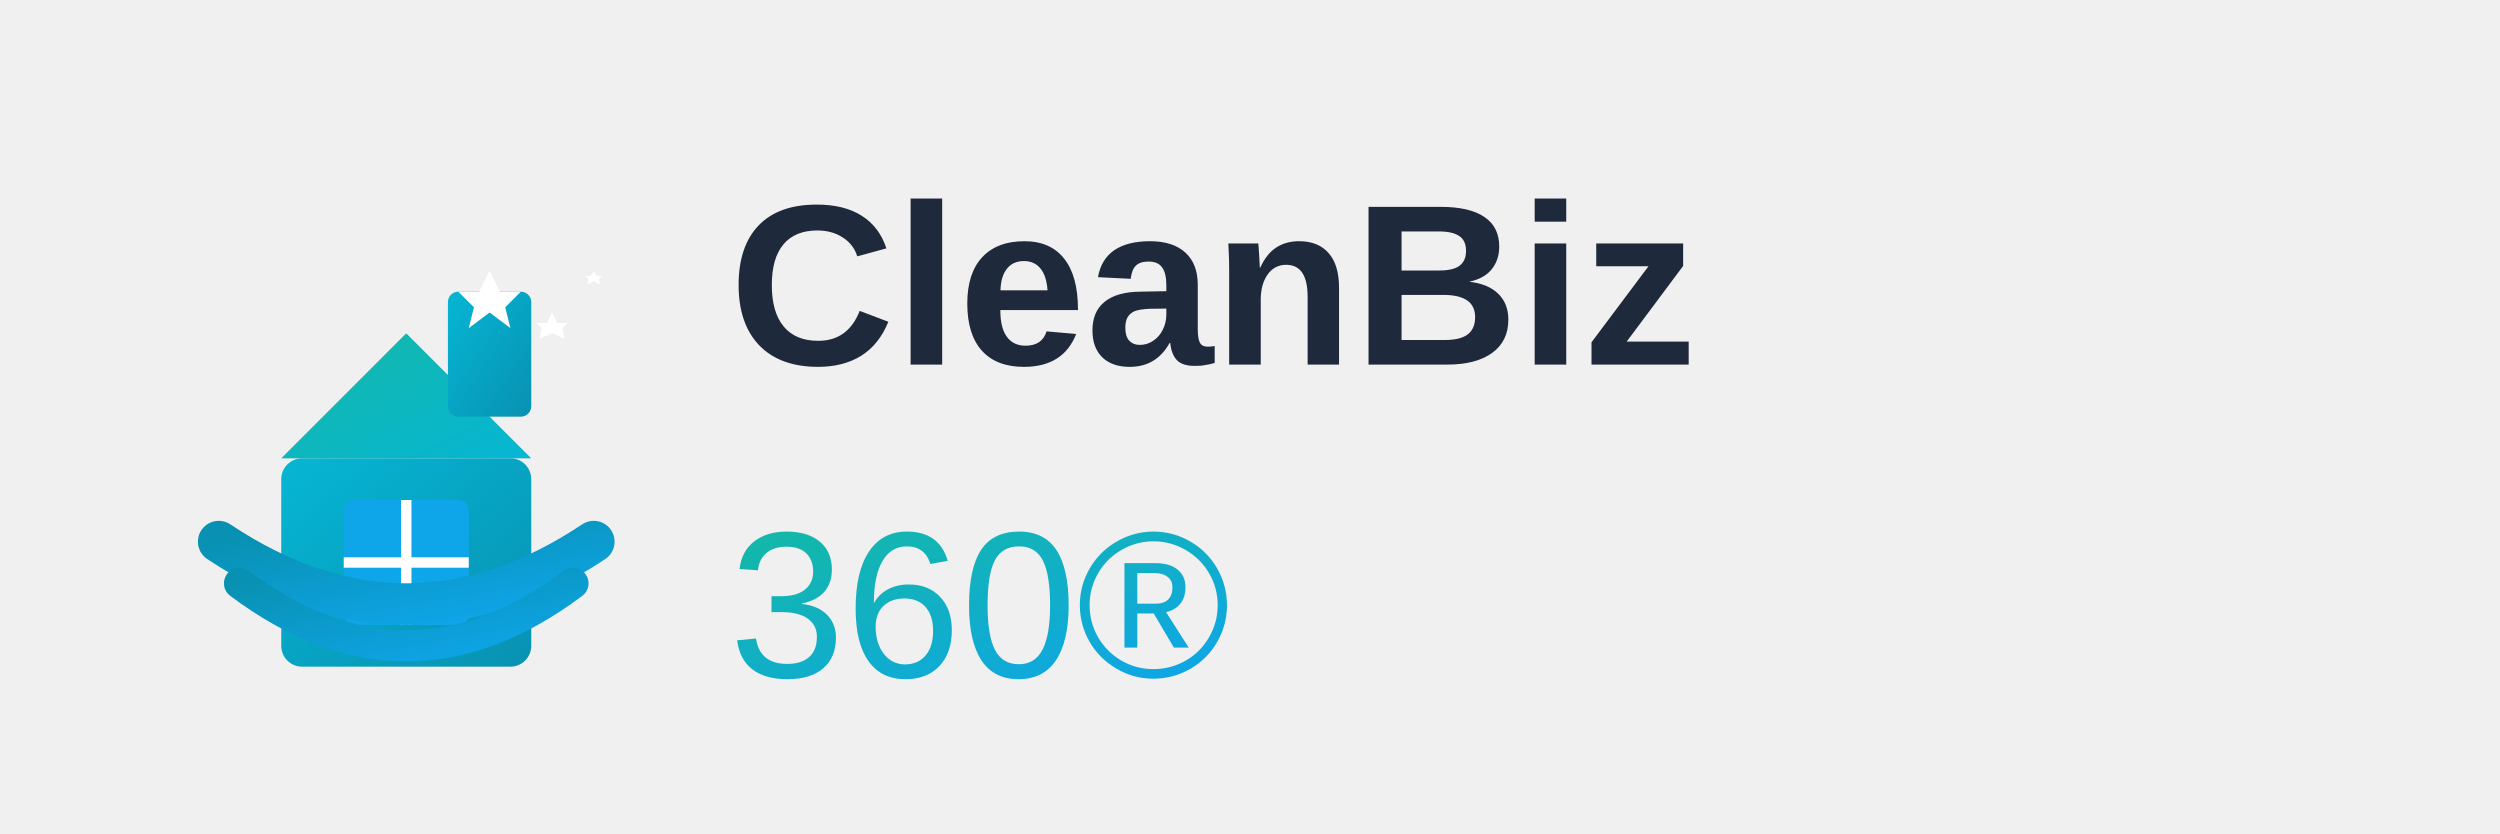
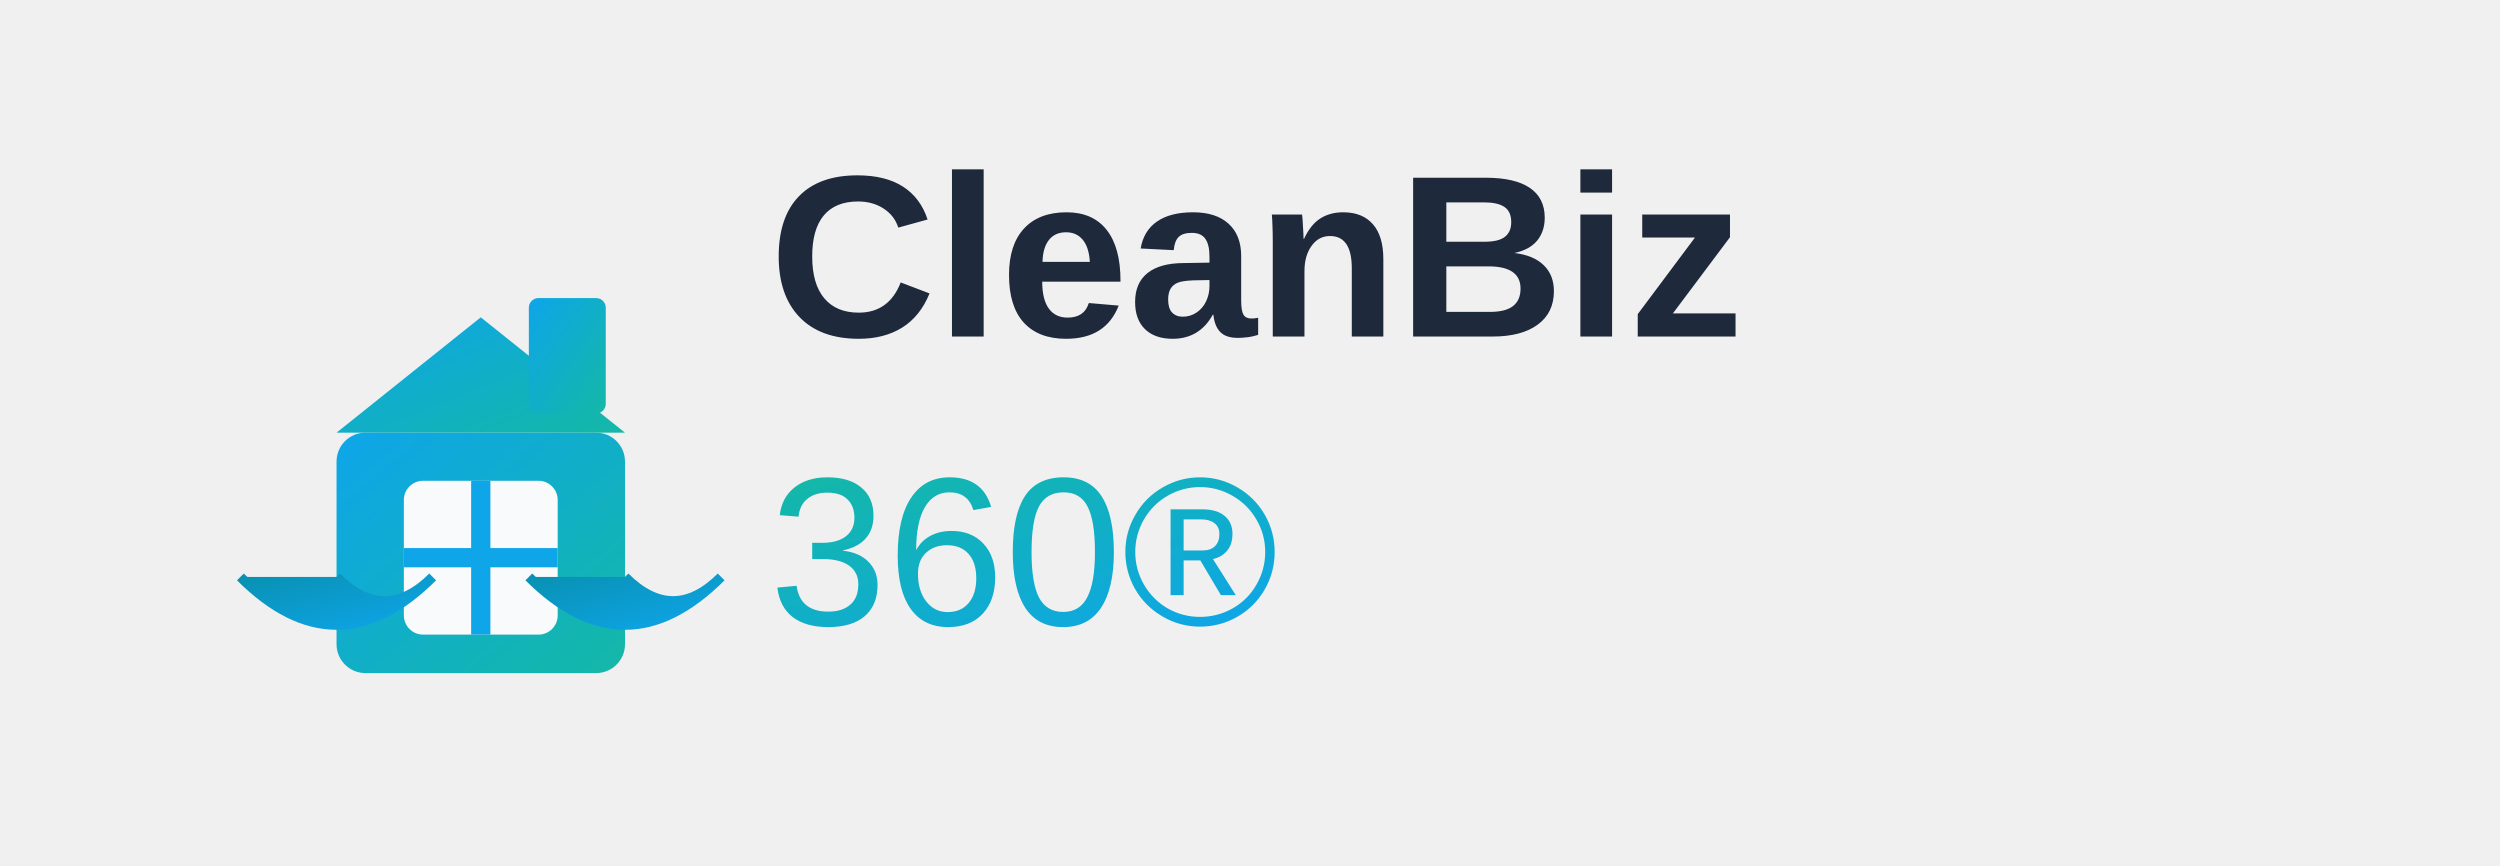
- <svg xmlns="http://www.w3.org/2000/svg" width="240" height="80" viewBox="0 0 240 80">
+ <svg xmlns="http://www.w3.org/2000/svg" width="260" height="90" viewBox="0 0 260 90">
  <defs>
    <linearGradient id="blueGradient" x1="0%" y1="0%" x2="100%" y2="100%">
      <stop offset="0%" style="stop-color:#14b8a6;stop-opacity:1" />
      <stop offset="100%" style="stop-color:#0ea5e9;stop-opacity:1" />
    </linearGradient>
    <linearGradient id="houseGradient" x1="0%" y1="0%" x2="100%" y2="100%">
-       <stop offset="0%" style="stop-color:#06b6d4;stop-opacity:1" />
-       <stop offset="100%" style="stop-color:#0891b2;stop-opacity:1" />
+       <stop offset="0%" style="stop-color:#0ea5e9;stop-opacity:1" />
+       <stop offset="100%" style="stop-color:#14b8a6;stop-opacity:1" />
    </linearGradient>
-     <linearGradient id="roofGradient" x1="0%" y1="0%" x2="100%" y2="100%">
-       <stop offset="0%" style="stop-color:#14b8a6;stop-opacity:1" />
-       <stop offset="100%" style="stop-color:#06b6d4;stop-opacity:1" />
-     </linearGradient>
-     <linearGradient id="swooshGradient" x1="0%" y1="0%" x2="100%" y2="100%">
+     <linearGradient id="handsGradient" x1="0%" y1="0%" x2="100%" y2="100%">
      <stop offset="0%" style="stop-color:#0891b2;stop-opacity:1" />
      <stop offset="100%" style="stop-color:#0ea5e9;stop-opacity:1" />
    </linearGradient>
  </defs>
-   <g transform="translate(15, 20)">
-     <rect x="12" y="24" width="24" height="20" fill="url(#houseGradient)" rx="2" />
-     <polygon points="12,24 24,12 36,24" fill="url(#roofGradient)" />
-     <rect x="28" y="8" width="8" height="12" fill="url(#houseGradient)" rx="1" />
-     <rect x="18" y="28" width="12" height="12" fill="#0ea5e9" rx="1" />
-     <line x1="24" y1="28" x2="24" y2="40" stroke="white" stroke-width="1" />
-     <line x1="18" y1="34" x2="30" y2="34" stroke="white" stroke-width="1" />
-     <path d="M 6 32 Q 24 44 42 32" stroke="url(#swooshGradient)" stroke-width="4" fill="none" stroke-linecap="round" />
-     <path d="M 8 36 Q 24 48 40 36" stroke="url(#swooshGradient)" stroke-width="3" fill="none" stroke-linecap="round" />
-     <g fill="white">
-       <polygon points="32,6 33,8 35,8 33.5,9.5 34,11.5 32,10 30,11.5 30.5,9.5 29,8 31,8" />
-       <polygon points="38,10 38.5,11 39.5,11 39,11.5 39.2,12.5 38,12 36.8,12.5 37,11.5 36.5,11 37.5,11" />
-       <polygon points="42,6 42.3,6.5 42.8,6.5 42.5,6.8 42.6,7.3 42,7 41.4,7.3 41.5,6.8 41.2,6.5 41.7,6.5" />
-     </g>
+   <g transform="translate(20, 25)">
+     <rect x="15" y="20" width="30" height="25" fill="url(#houseGradient)" rx="3" />
+     <polygon points="15,20 30,8 45,20" fill="url(#houseGradient)" />
+     <rect x="35" y="6" width="8" height="12" fill="url(#houseGradient)" rx="1" />
+     <rect x="22" y="25" width="16" height="16" fill="#f8fafc" rx="2" />
+     <line x1="30" y1="25" x2="30" y2="41" stroke="#0ea5e9" stroke-width="2" />
+     <line x1="22" y1="33" x2="38" y2="33" stroke="#0ea5e9" stroke-width="2" />
+     <path d="M 5 35 Q 15 45 25 35 Q 20 40 15 35" fill="url(#handsGradient)" stroke="url(#handsGradient)" stroke-width="1" />
+     <path d="M 35 35 Q 45 45 55 35 Q 50 40 45 35" fill="url(#handsGradient)" stroke="url(#handsGradient)" stroke-width="1" />
  </g>
-   <text x="70" y="35" font-family="Arial, sans-serif" font-size="22" font-weight="bold" fill="#1e293b">CleanBiz</text>
-   <text x="70" y="65" font-family="Arial, sans-serif" font-size="20" font-weight="normal" fill="url(#blueGradient)">360®</text>
+   <text x="80" y="35" font-family="Arial, sans-serif" font-size="24" font-weight="bold" fill="#1e293b">CleanBiz</text>
+   <text x="80" y="65" font-family="Arial, sans-serif" font-size="22" font-weight="normal" fill="url(#blueGradient)">360®</text>
</svg>
